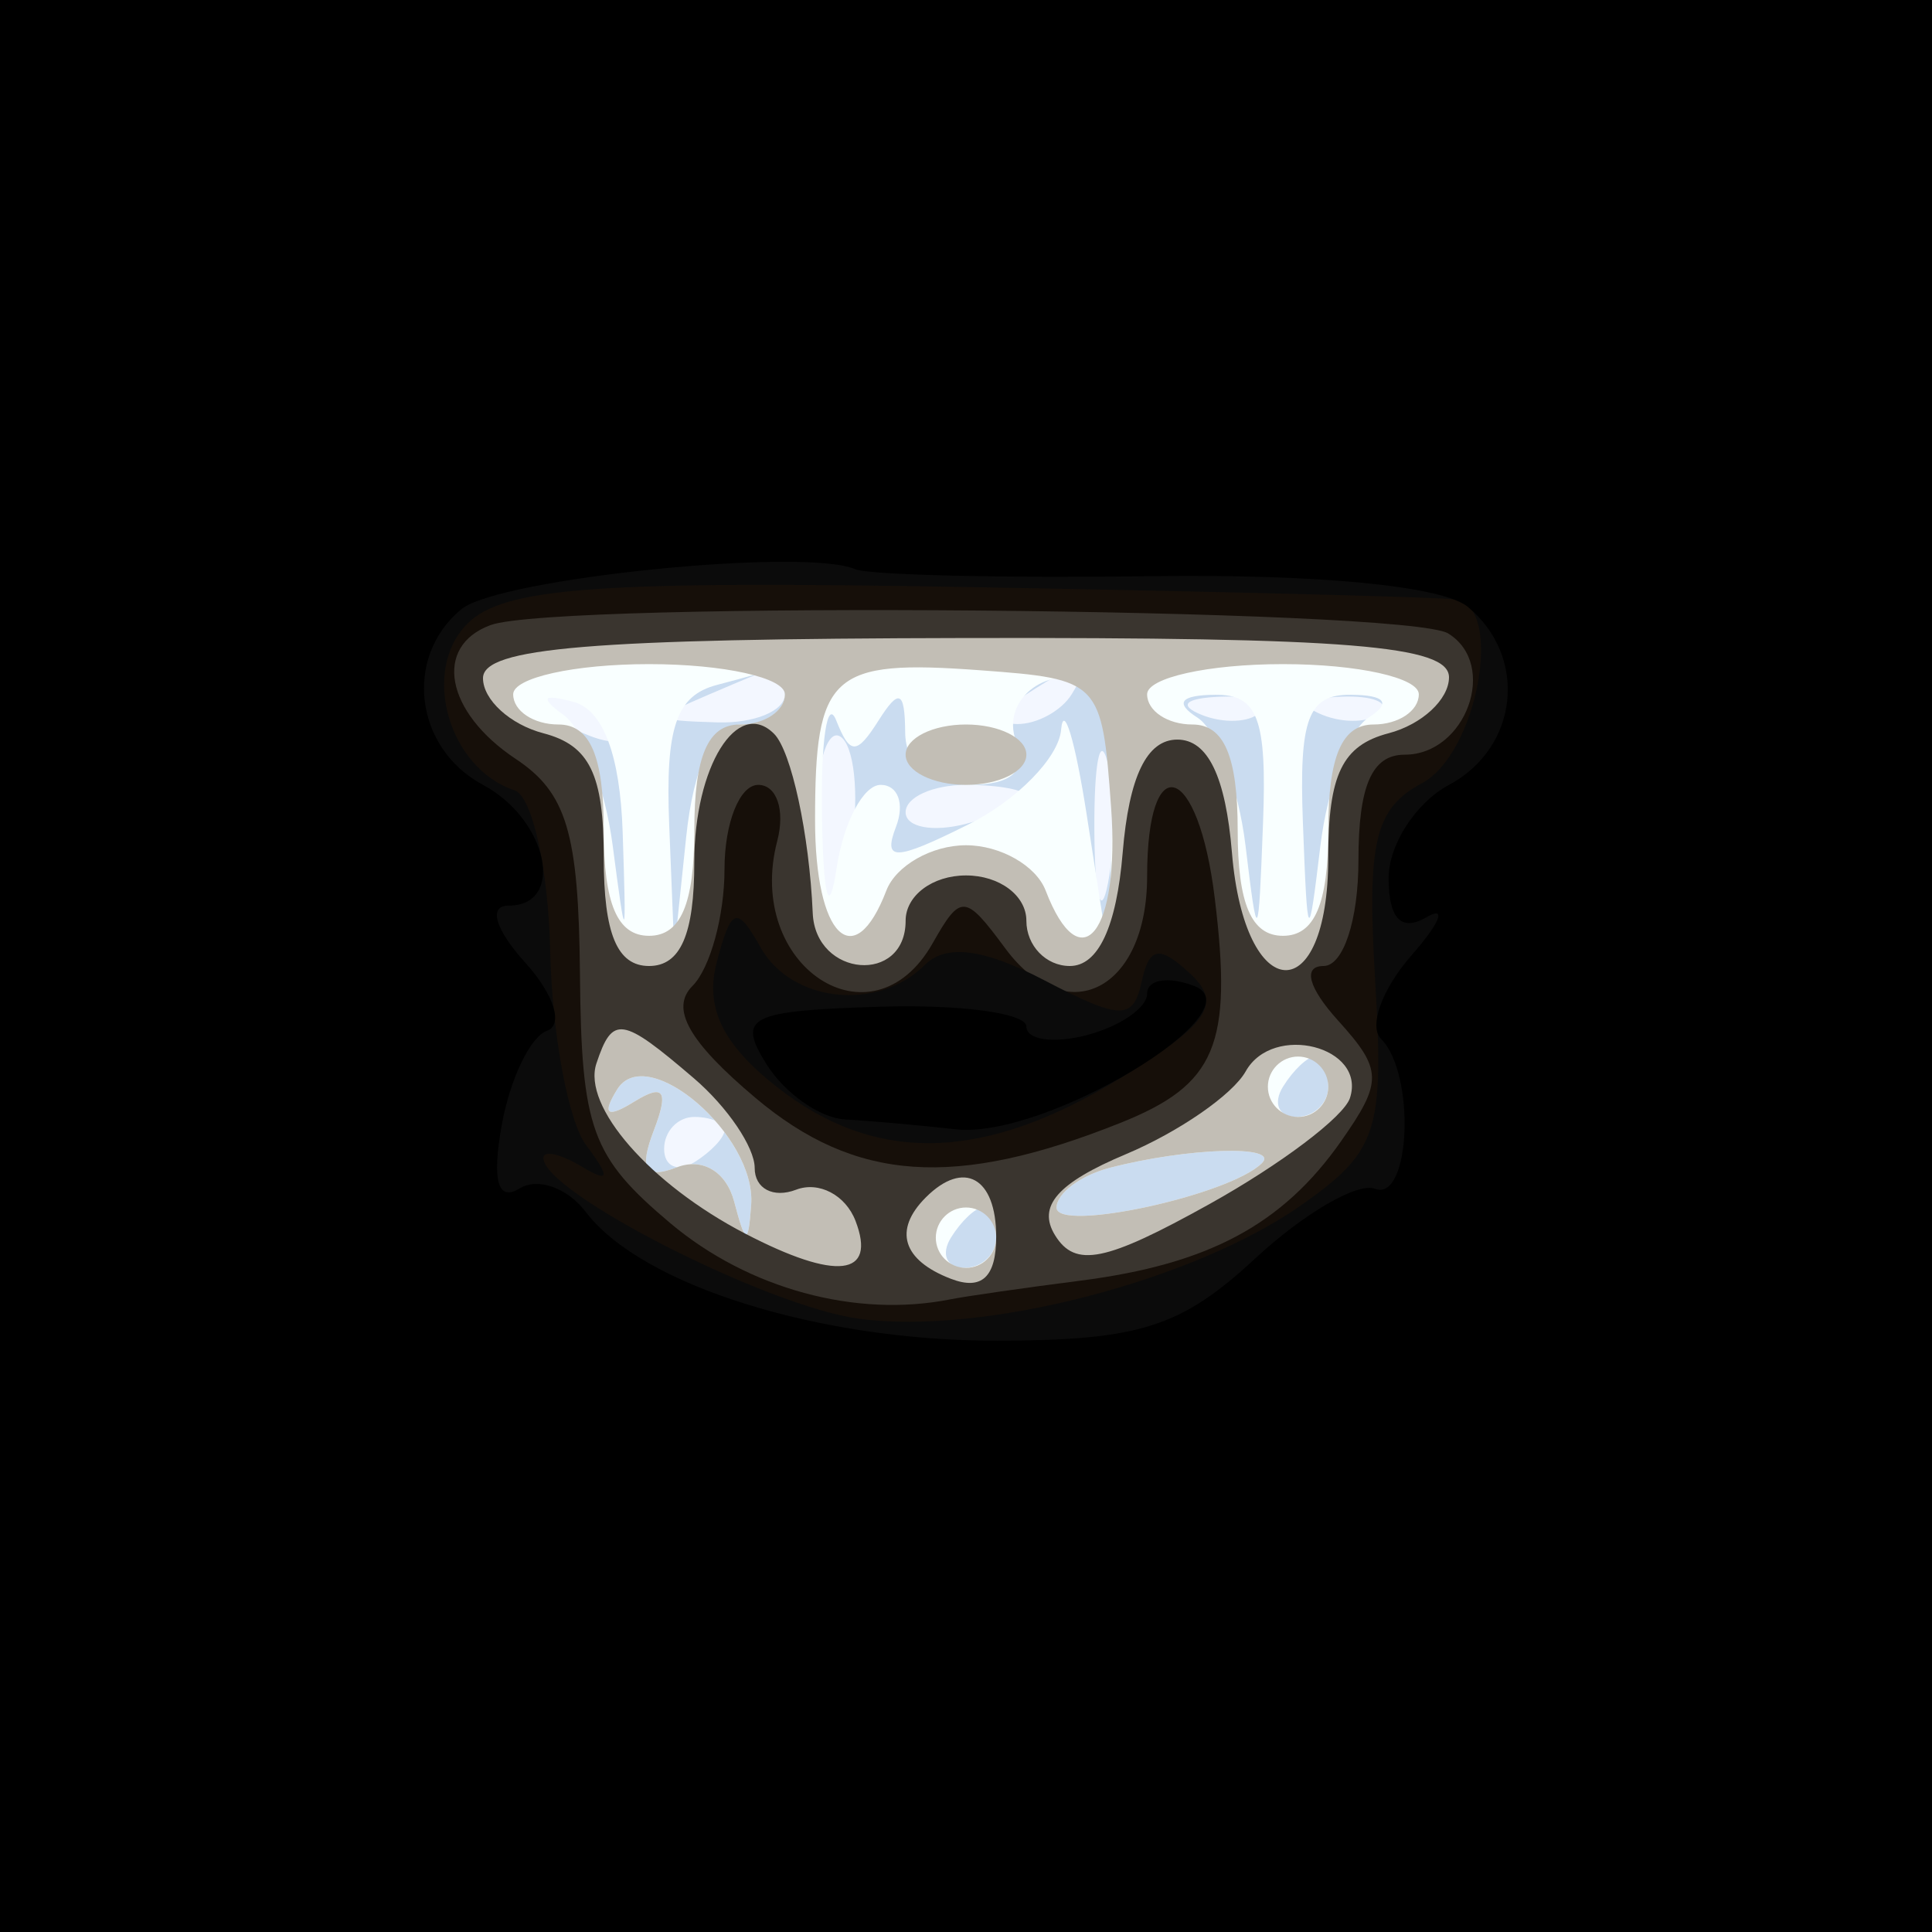
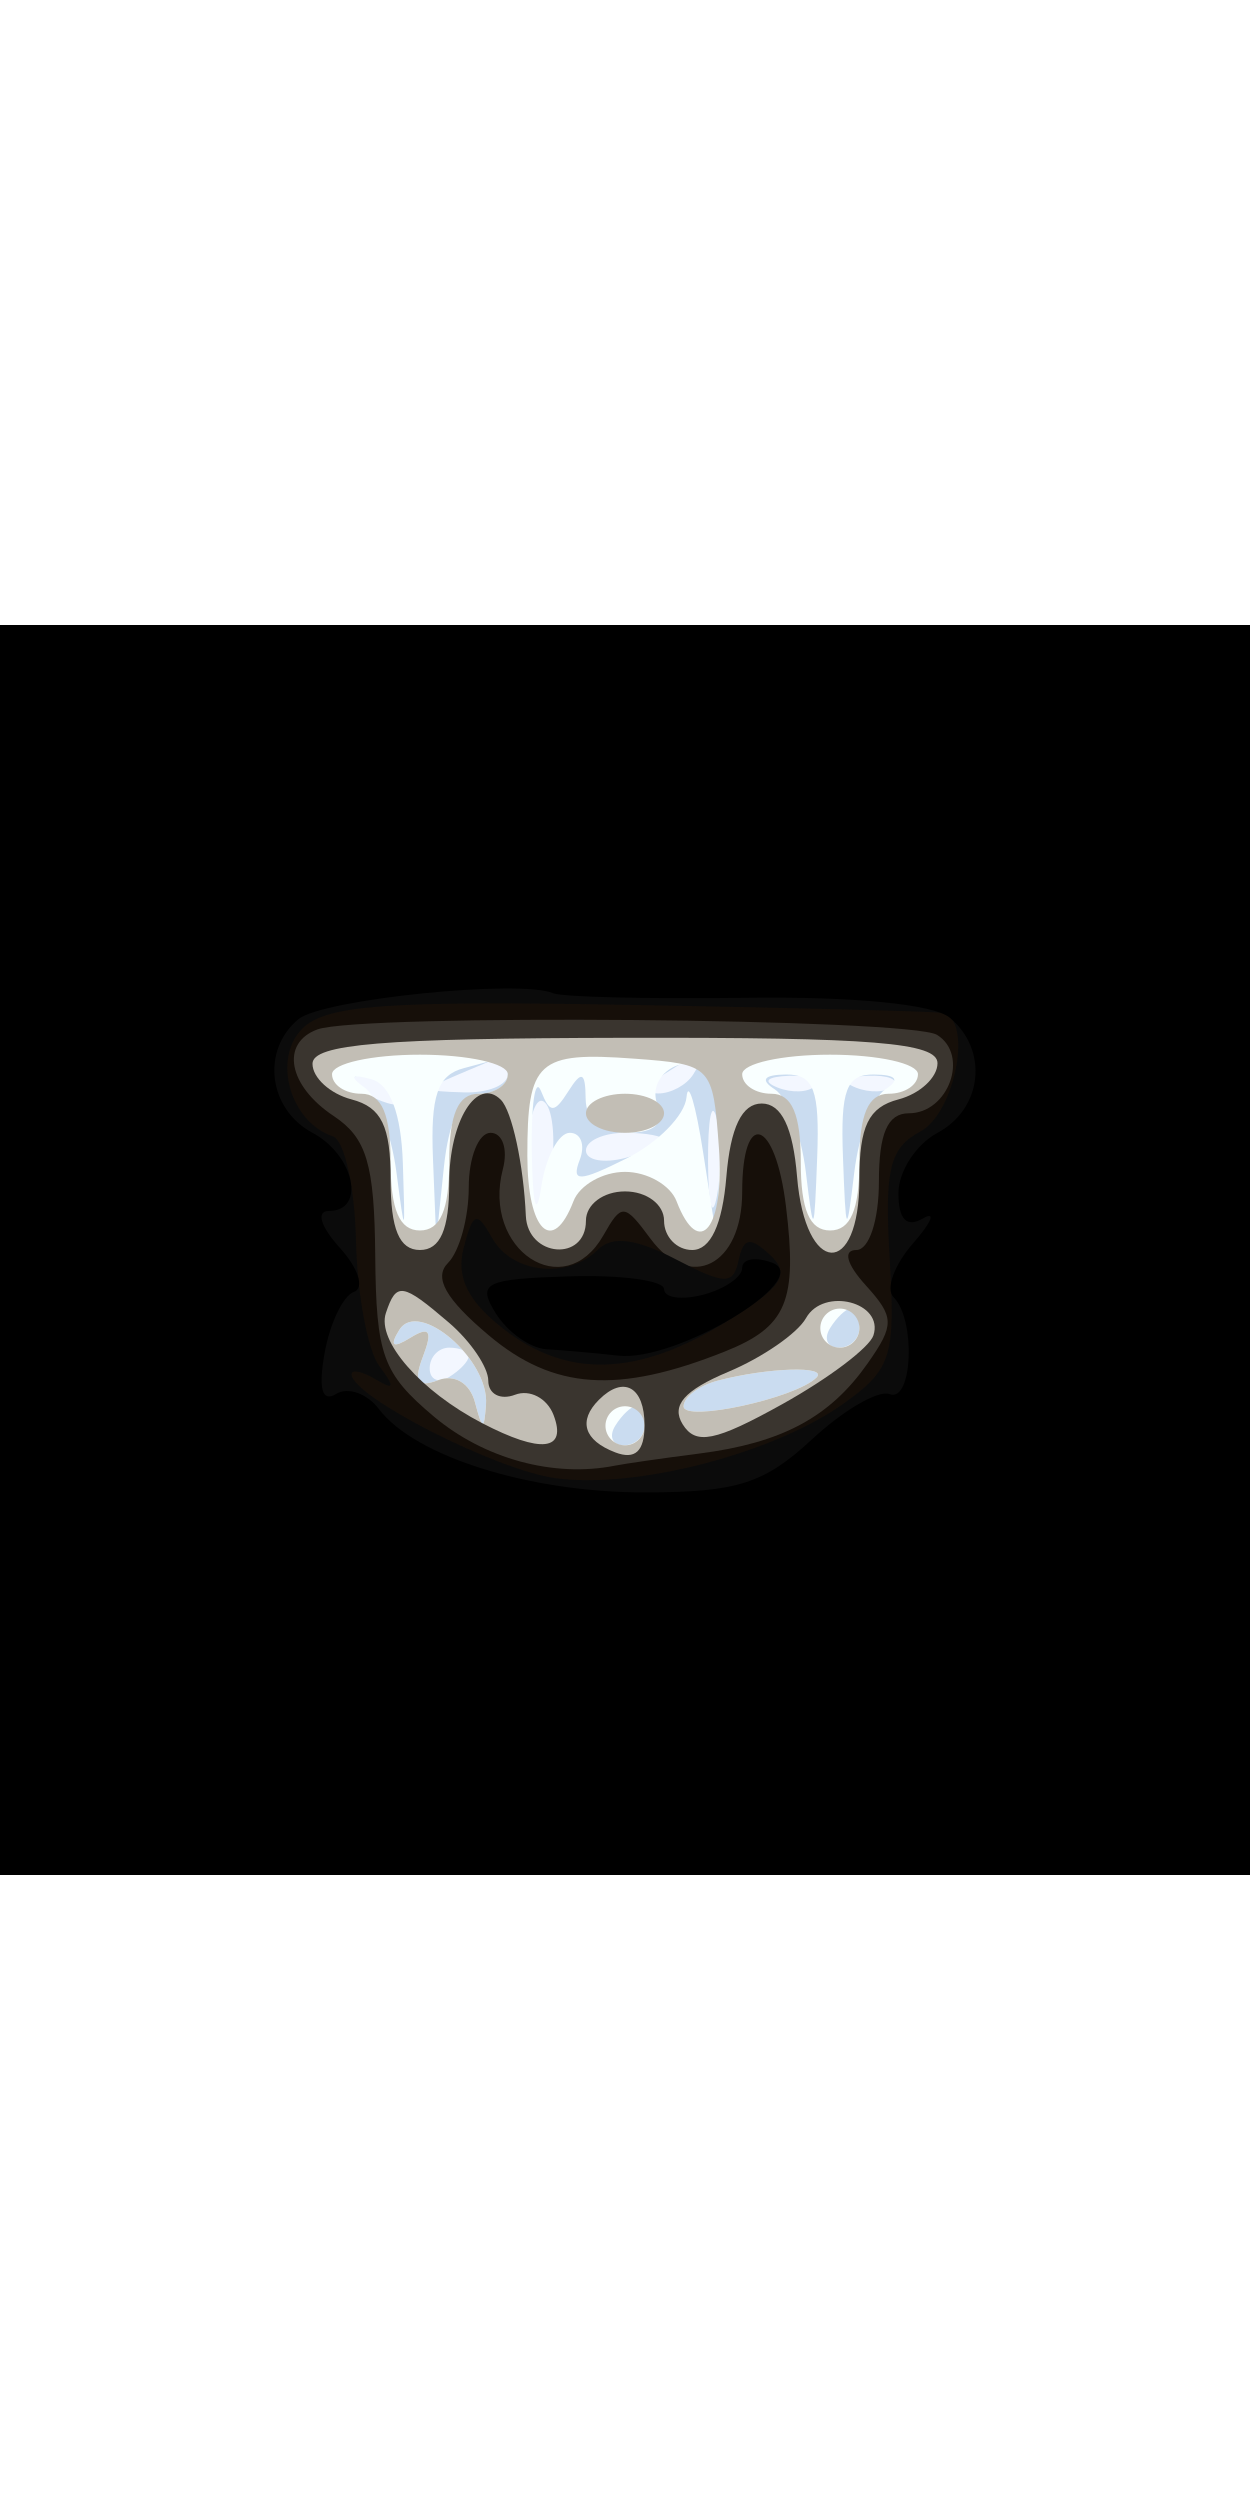
- <svg xmlns="http://www.w3.org/2000/svg" width="64" height="64" viewBox="0 0 64 64" fill="none">
+ <svg xmlns="http://www.w3.org/2000/svg" width="32" height="64" viewBox="0 0 64 64" fill="none">
  <path fill-rule="evenodd" clip-rule="evenodd" d="M0 32V64H32H64V32V0H32H0V32Z" fill="#F3F7FF" />
  <path fill-rule="evenodd" clip-rule="evenodd" d="M0 32V64H32H64V32V0H32H0V32ZM26 23C26 23.55 24.988 23.968 23.75 23.93C21.603 23.863 21.592 23.82 23.5 23C24.6 22.527 25.613 22.109 25.75 22.07C25.887 22.032 26 22.45 26 23ZM35.5 23C35.16 23.55 34.346 23.993 33.691 23.985C32.975 23.975 33.099 23.582 34 23C35.921 21.758 36.267 21.758 35.5 23ZM20.493 23.989C20.843 24.555 20.442 24.723 19.552 24.382C17.82 23.717 17.503 23 18.941 23C19.459 23 20.157 23.445 20.493 23.989ZM41.729 23.604C41.397 23.936 40.534 23.972 39.813 23.683C39.015 23.364 39.252 23.127 40.417 23.079C41.471 23.036 42.061 23.272 41.729 23.604ZM45.729 23.604C45.397 23.936 44.534 23.972 43.813 23.683C43.015 23.364 43.252 23.127 44.417 23.079C45.471 23.036 46.061 23.272 45.729 23.604ZM28.22 27.956C27.617 32.063 27 31.802 27 27.441C27 25.484 27.375 24.114 27.833 24.397C28.292 24.68 28.465 26.282 28.22 27.956ZM36.707 29.238C36.468 30.482 36.263 29.7 36.252 27.5C36.241 25.3 36.437 24.282 36.687 25.238C36.937 26.194 36.946 27.994 36.707 29.238ZM34 26.383C34 26.594 33.1 27.002 32 27.29C30.9 27.577 30 27.405 30 26.906C30 26.408 30.9 26 32 26C33.1 26 34 26.173 34 26.383ZM24 37.441C24 37.684 23.55 38.16 23 38.5C22.45 38.84 22 38.641 22 38.059C22 37.477 22.45 37 23 37C23.55 37 24 37.198 24 37.441Z" fill="#CADCF0" />
  <path fill-rule="evenodd" clip-rule="evenodd" d="M0 32V64H32H64V32V0H32H0V32ZM26 23C26 23.55 25.352 24 24.56 24C23.633 24 22.981 25.335 22.728 27.75L22.336 31.5L22.168 27.323C22.038 24.098 22.398 23.043 23.75 22.689C24.712 22.438 25.613 22.18 25.75 22.116C25.887 22.052 26 22.45 26 23ZM36.85 27.309L36.7 31.5L36 27C35.615 24.525 35.233 23.255 35.15 24.177C35.068 25.099 33.684 26.51 32.075 27.313C29.643 28.526 29.24 28.538 29.682 27.386C29.975 26.624 29.746 26 29.173 26C28.601 26 27.945 27.238 27.716 28.75C27.461 30.435 27.272 29.757 27.229 27C27.19 24.525 27.402 23.113 27.7 23.863C28.158 25.014 28.377 25.014 29.106 23.863C29.782 22.796 29.973 22.88 29.985 24.25C29.994 25.358 30.773 26 32.107 26C33.527 26 34.034 25.532 33.663 24.565C33.113 23.132 34.83 21.891 36.25 22.694C36.663 22.927 36.932 25.004 36.85 27.309ZM20.627 27.577C20.749 31.335 20.735 31.353 20.296 28.009C20.044 26.089 19.311 24.142 18.669 23.683C17.872 23.113 17.977 22.976 19 23.251C19.979 23.515 20.544 25.016 20.627 27.577ZM41.84 27.25C41.687 31.3 41.66 31.336 41.259 28.009C41.027 26.089 40.311 24.183 39.669 23.774C38.902 23.286 39.102 23.025 40.25 23.015C41.669 23.003 41.97 23.803 41.84 27.25ZM45.331 23.774C44.689 24.183 43.973 26.089 43.741 28.009C43.34 31.336 43.313 31.3 43.16 27.25C43.03 23.803 43.331 23.003 44.75 23.015C45.898 23.025 46.098 23.286 45.331 23.774ZM24.884 39.905C24.786 41.257 24.7 41.242 24.321 39.805C24.06 38.814 23.274 38.342 22.426 38.667C21.369 39.072 21.162 38.742 21.659 37.447C22.162 36.136 21.994 35.886 21.015 36.49C20.109 37.051 19.929 36.924 20.445 36.089C21.429 34.497 25.051 37.61 24.884 39.905ZM44 36C44 36.55 43.523 37 42.941 37C42.359 37 42.16 36.55 42.5 36C42.84 35.45 43.316 35 43.559 35C43.802 35 44 35.45 44 36ZM41.802 38.531C40.739 39.594 35 40.837 35 40.004C35 39.532 35.788 38.941 36.75 38.689C39.327 38.016 42.414 37.919 41.802 38.531ZM33 41C33 41.55 32.523 42 31.941 42C31.359 42 31.16 41.55 31.5 41C31.84 40.45 32.316 40 32.559 40C32.802 40 33 40.45 33 41Z" fill="#F9FFFF" />
  <path fill-rule="evenodd" clip-rule="evenodd" d="M0 32V64H32H64V32V0H32H0V32ZM26 23C26 23.55 25.325 24 24.5 24C23.452 24 23 25.056 23 27.5C23 29.944 22.548 31 21.5 31C20.452 31 20 29.944 20 27.5C20 25.056 19.548 24 18.5 24C17.675 24 17 23.55 17 23C17 22.45 19.025 22 21.5 22C23.975 22 26 22.45 26 23ZM36.807 26.75C37.106 30.878 35.802 32.532 34.638 29.5C34.322 28.675 33.135 28 32 28C30.865 28 29.678 28.675 29.362 29.5C28.29 32.294 27 31.02 27 27.167C27 22.315 27.524 21.839 32.464 22.203C36.443 22.496 36.504 22.56 36.807 26.75ZM47 23C47 23.55 46.325 24 45.5 24C44.452 24 44 25.056 44 27.5C44 29.944 43.548 31 42.5 31C41.452 31 41 29.944 41 27.5C41 25.056 40.548 24 39.5 24C38.675 24 38 23.55 38 23C38 22.45 40.025 22 42.5 22C44.975 22 47 22.45 47 23ZM30 25C30 25.55 30.9 26 32 26C33.1 26 34 25.55 34 25C34 24.45 33.1 24 32 24C30.9 24 30 24.45 30 25ZM24.884 39.905C24.786 41.257 24.7 41.242 24.321 39.805C24.06 38.814 23.274 38.342 22.426 38.667C21.369 39.072 21.162 38.742 21.659 37.447C22.162 36.136 21.994 35.886 21.015 36.49C20.109 37.051 19.929 36.924 20.445 36.089C21.429 34.497 25.051 37.61 24.884 39.905ZM44 36C44 36.55 43.55 37 43 37C42.45 37 42 36.55 42 36C42 35.45 42.45 35 43 35C43.55 35 44 35.45 44 36ZM41.802 38.531C40.739 39.594 35 40.837 35 40.004C35 39.532 35.788 38.941 36.75 38.689C39.327 38.016 42.414 37.919 41.802 38.531ZM33 41C33 41.55 32.55 42 32 42C31.45 42 31 41.55 31 41C31 40.45 31.45 40 32 40C32.55 40 33 40.45 33 41Z" fill="#C2BEB5" />
  <path fill-rule="evenodd" clip-rule="evenodd" d="M0 32V64H32H64V32V0H32H0V32ZM48 22.436C48 23.168 47.1 24.002 46 24.29C44.468 24.69 44 25.654 44 28.406C44 33.474 41.231 33.338 40.81 28.25C40.601 25.721 40.011 24.5 39 24.5C37.989 24.5 37.399 25.721 37.19 28.25C36.987 30.703 36.381 32 35.44 32C34.648 32 34 31.325 34 30.5C34 29.667 33.111 29 32 29C30.889 29 30 29.667 30 30.5C30 32.619 27.016 32.377 26.923 30.25C26.809 27.634 26.215 24.882 25.642 24.308C24.428 23.094 23 25.392 23 28.559C23 30.951 22.543 32 21.5 32C20.445 32 20 30.934 20 28.406C20 25.654 19.532 24.69 18 24.29C16.9 24.002 16 23.181 16 22.466C16 21.454 19.55 21.159 32 21.135C44.668 21.111 48 21.382 48 22.436ZM22.989 35.722C24.095 36.669 25 38.005 25 38.691C25 39.376 25.617 39.7 26.371 39.411C27.125 39.122 28.011 39.586 28.34 40.443C29.046 42.283 27.71 42.438 24.684 40.864C21.537 39.228 19.283 36.65 19.757 35.228C20.292 33.625 20.593 33.671 22.989 35.722ZM44.719 36.373C44.518 36.993 42.425 38.573 40.069 39.884C36.618 41.805 35.622 42.006 34.95 40.92C34.356 39.958 35.03 39.186 37.298 38.233C39.048 37.497 40.833 36.262 41.266 35.489C42.169 33.876 45.272 34.67 44.719 36.373ZM33 40.969C33 42.308 32.52 42.753 31.5 42.362C29.896 41.746 29.587 40.747 30.667 39.667C31.928 38.405 33 39.004 33 40.969Z" fill="#3A352F" />
  <path fill-rule="evenodd" clip-rule="evenodd" d="M0 32V64H32H64V32V0H32H0V32ZM47.975 20.985C49.642 22.015 48.568 25 46.531 25C45.448 25 45 26.024 45 28.5C45 30.48 44.498 32 43.845 32C43.149 32 43.339 32.717 44.325 33.806C45.8 35.437 45.81 35.826 44.428 37.799C42.491 40.565 40.036 41.88 35.794 42.423C33.953 42.658 32.008 42.938 31.473 43.044C28.35 43.663 24.789 42.693 22.208 40.522C19.592 38.32 19.258 37.402 19.212 32.281C19.17 27.588 18.774 26.262 17.08 25.137C14.756 23.594 14.346 21.407 16.25 20.707C18.459 19.896 46.612 20.142 47.975 20.985ZM24 28.8C24 30.34 23.523 32.077 22.94 32.66C22.193 33.407 22.811 34.504 25.032 36.374C28.341 39.158 31.643 39.383 37.114 37.197C40.287 35.93 40.836 34.622 40.24 29.75C39.692 25.267 38 24.724 38 29.031C38 32.802 35.325 34.156 33.298 31.412C31.967 29.612 31.827 29.602 30.893 31.25C28.888 34.787 24.664 32.002 25.747 27.858C26.015 26.836 25.731 26 25.117 26C24.502 26 24 27.26 24 28.8Z" fill="#160F09" />
  <path fill-rule="evenodd" clip-rule="evenodd" d="M0 32V64H32H64V32V0H32H0V32ZM48.25 19.861C49.827 20.153 48.925 24.97 47.112 25.94C45.543 26.78 45.28 27.879 45.552 32.45C45.851 37.462 45.641 38.119 43.181 39.871C39.593 42.426 32.581 44.241 28.452 43.685C25.41 43.275 18 39.499 18 38.359C18 38.097 18.563 38.22 19.25 38.633C20.193 39.2 20.235 39.03 19.42 37.942C18.825 37.149 18.289 34.259 18.227 31.519C18.165 28.78 17.634 26.378 17.046 26.182C14.849 25.45 13.933 22.21 15.485 20.658C16.689 19.454 19.819 19.228 32.233 19.45C40.63 19.599 47.837 19.785 48.25 19.861ZM23.74 31.887C23.35 33.379 23.935 34.59 25.728 36.001C29.009 38.582 32.602 38.49 37.121 35.71C40.044 33.911 40.491 33.248 39.439 32.266C38.41 31.304 38.07 31.357 37.819 32.519C37.54 33.803 37.132 33.797 34.579 32.465C32.577 31.42 31.335 31.265 30.629 31.971C29.082 33.518 26.216 33.209 25.196 31.386C24.412 29.985 24.22 30.052 23.74 31.887Z" fill="#0B0B0B" />
  <path fill-rule="evenodd" clip-rule="evenodd" d="M0 32V64H32H64V32V0H32H0V32ZM38.2 19.087C43.684 19.013 47.794 19.414 48.626 20.105C50.626 21.764 50.307 24.765 48 26C46.9 26.589 46 27.981 46 29.094C46 30.436 46.421 30.872 47.25 30.387C47.938 29.985 47.712 30.558 46.748 31.659C45.784 32.761 45.334 34.001 45.748 34.414C46.903 35.568 46.728 39.833 45.545 39.379C44.97 39.159 43.185 40.199 41.578 41.69C39.127 43.963 37.751 44.402 33.046 44.412C27.143 44.424 21.248 42.58 19.402 40.144C18.798 39.347 17.813 38.997 17.214 39.368C16.49 39.815 16.291 39.113 16.621 37.27C16.894 35.747 17.569 34.341 18.12 34.146C18.671 33.952 18.35 32.939 17.406 31.896C16.402 30.786 16.169 30 16.845 30C18.75 30 18.148 27.15 16 26C13.736 24.789 13.363 21.773 15.28 20.182C16.514 19.159 26.636 18.128 28.323 18.854C28.776 19.049 33.22 19.154 38.2 19.087ZM38 32.915C38 33.383 37.1 34.002 36 34.29C34.9 34.577 34 34.449 34 34.005C34 33.561 31.817 33.266 29.149 33.349C24.796 33.484 24.41 33.68 25.389 35.25C25.99 36.212 27.16 37.038 27.991 37.083C28.821 37.129 30.474 37.276 31.665 37.41C34.62 37.742 41.698 33.482 39.557 32.66C38.701 32.332 38 32.446 38 32.915Z" fill="black" />
</svg>
